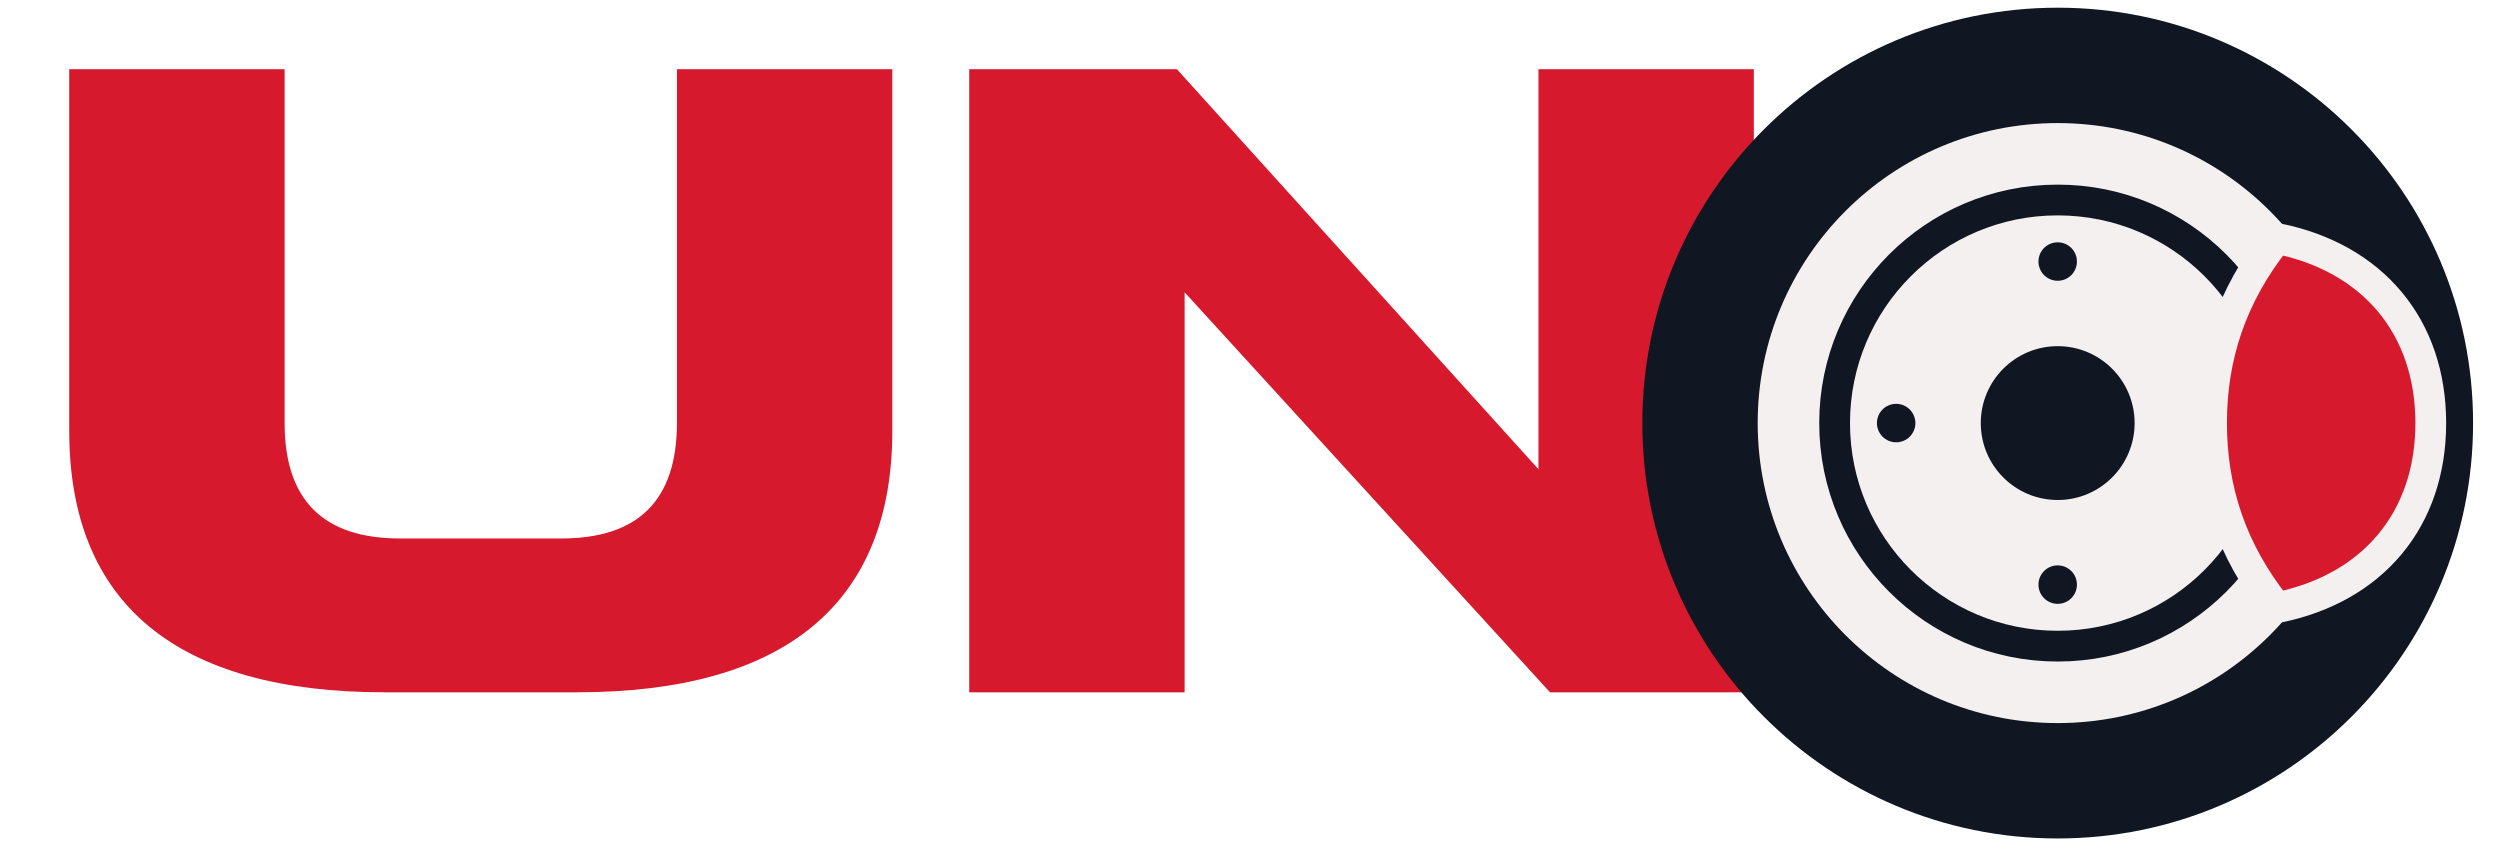
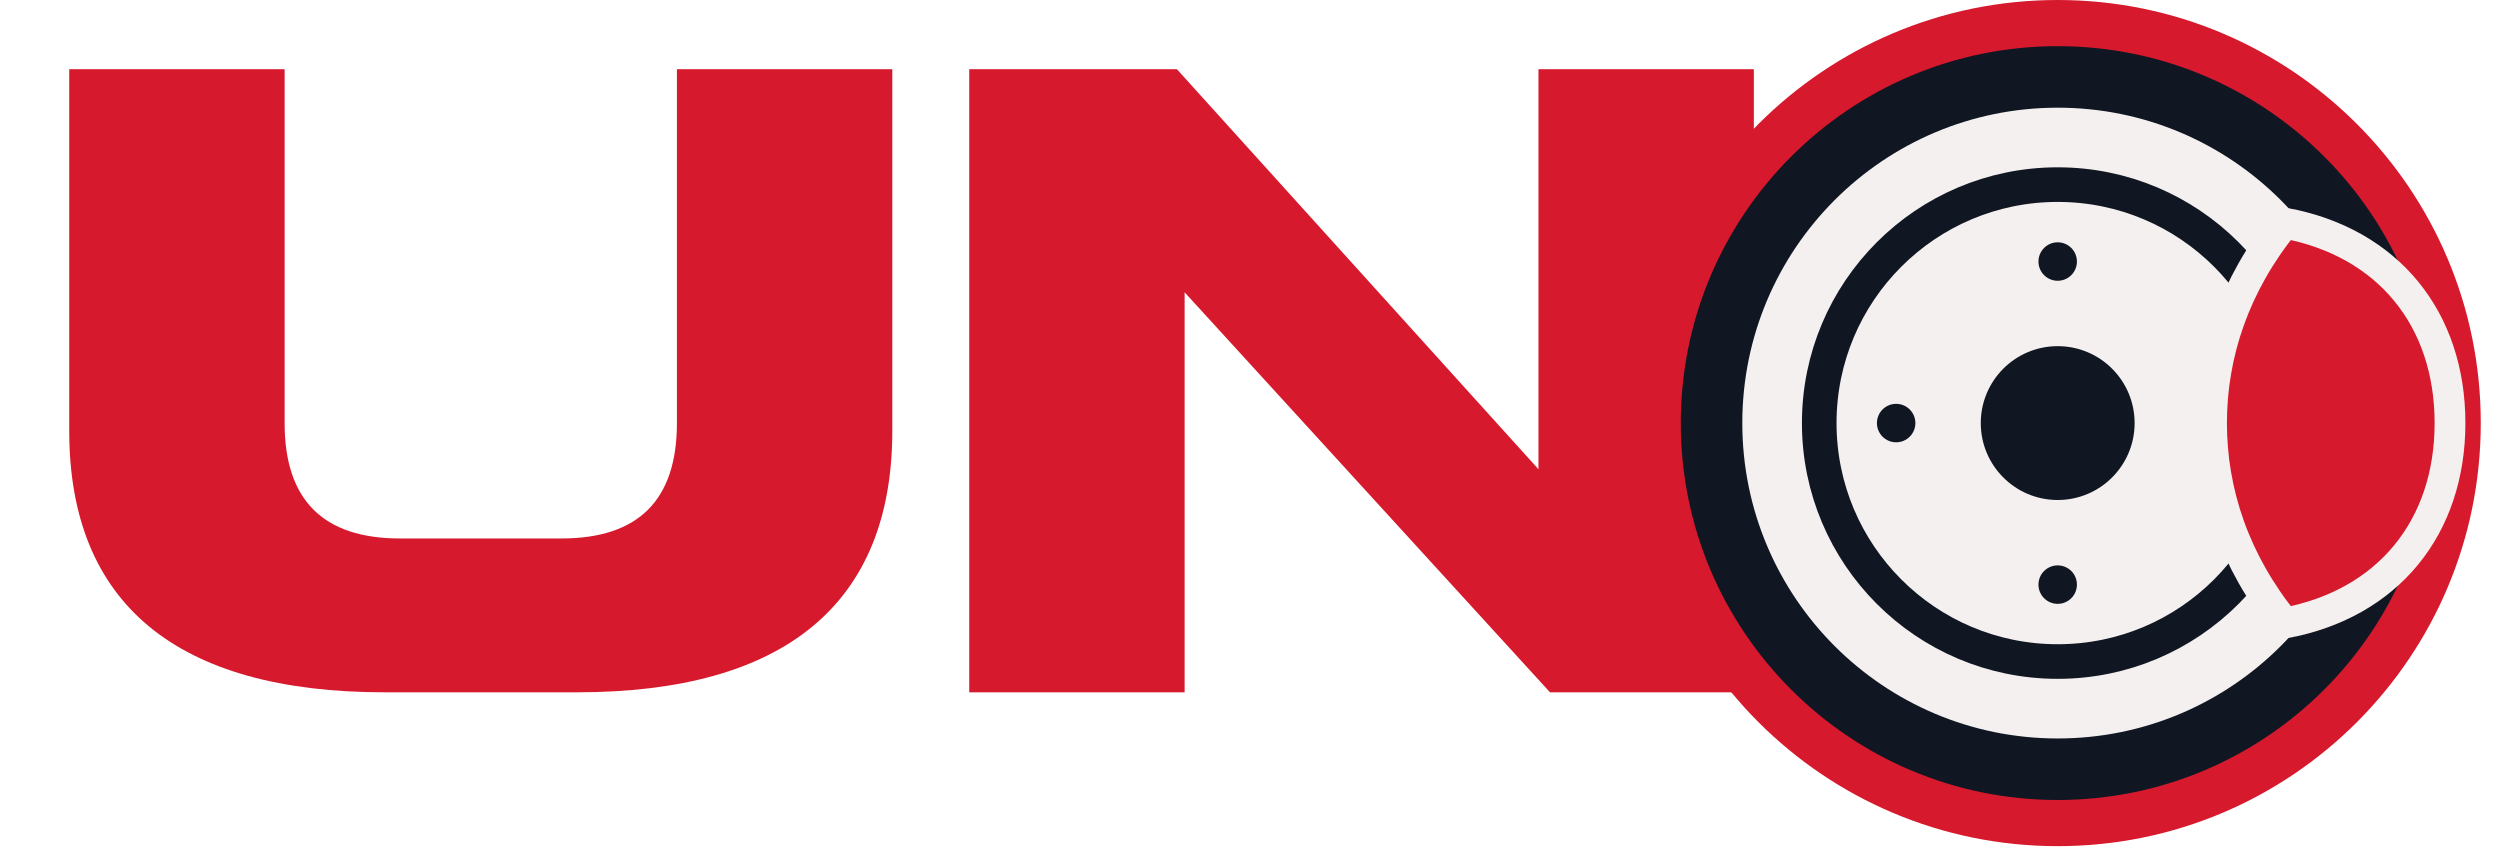
<svg xmlns="http://www.w3.org/2000/svg" viewBox="0 0 650 220" role="img" aria-labelledby="title desc">
  <g fill="#D7192D">
    <path d="M18 18h56v92c0 20 10 30 30 30h42c20 0 30-10 30-30V18h56v94c0 45-28 68-82 68H100c-54 0-82-23-82-68V18Z" />
    <path d="M252 180V18h54l94 104V18h56v162h-53L308 76v104h-56Z" />
  </g>
  <g transform="translate(535 110)">
-     <circle r="108" fill="#111722" />
-     <circle r="78" fill="#F3F0EF" />
-     <circle r="58" fill="none" stroke="#111722" stroke-width="8" />
+     <circle r="104" fill="#111722" stroke="#D7192D" stroke-width="12" />
+     <circle r="82" fill="#F3F0EF" />
+     <circle r="62" fill="none" stroke="#111722" stroke-width="9" />
    <circle r="20" fill="#111722" />
    <circle cx="0" cy="-42" r="5" fill="#111722" />
    <circle cx="42" cy="0" r="5" fill="#111722" />
    <circle cx="0" cy="42" r="5" fill="#111722" />
    <circle cx="-42" cy="0" r="5" fill="#111722" />
-     <path d="M57-48c25 5 40 23 40 48S82 43 57 48C45 33 40 17 40 0s5-33 17-48Z" fill="#D7192D" stroke="#F3F0EF" stroke-width="8" />
+     <path d="M59-52c27 5 43 25 43 52S86 47 59 52C46 36 40 18 40 0s6-36 19-52Z" fill="#D7192D" stroke="#F3F0EF" stroke-width="8" />
  </g>
</svg>
